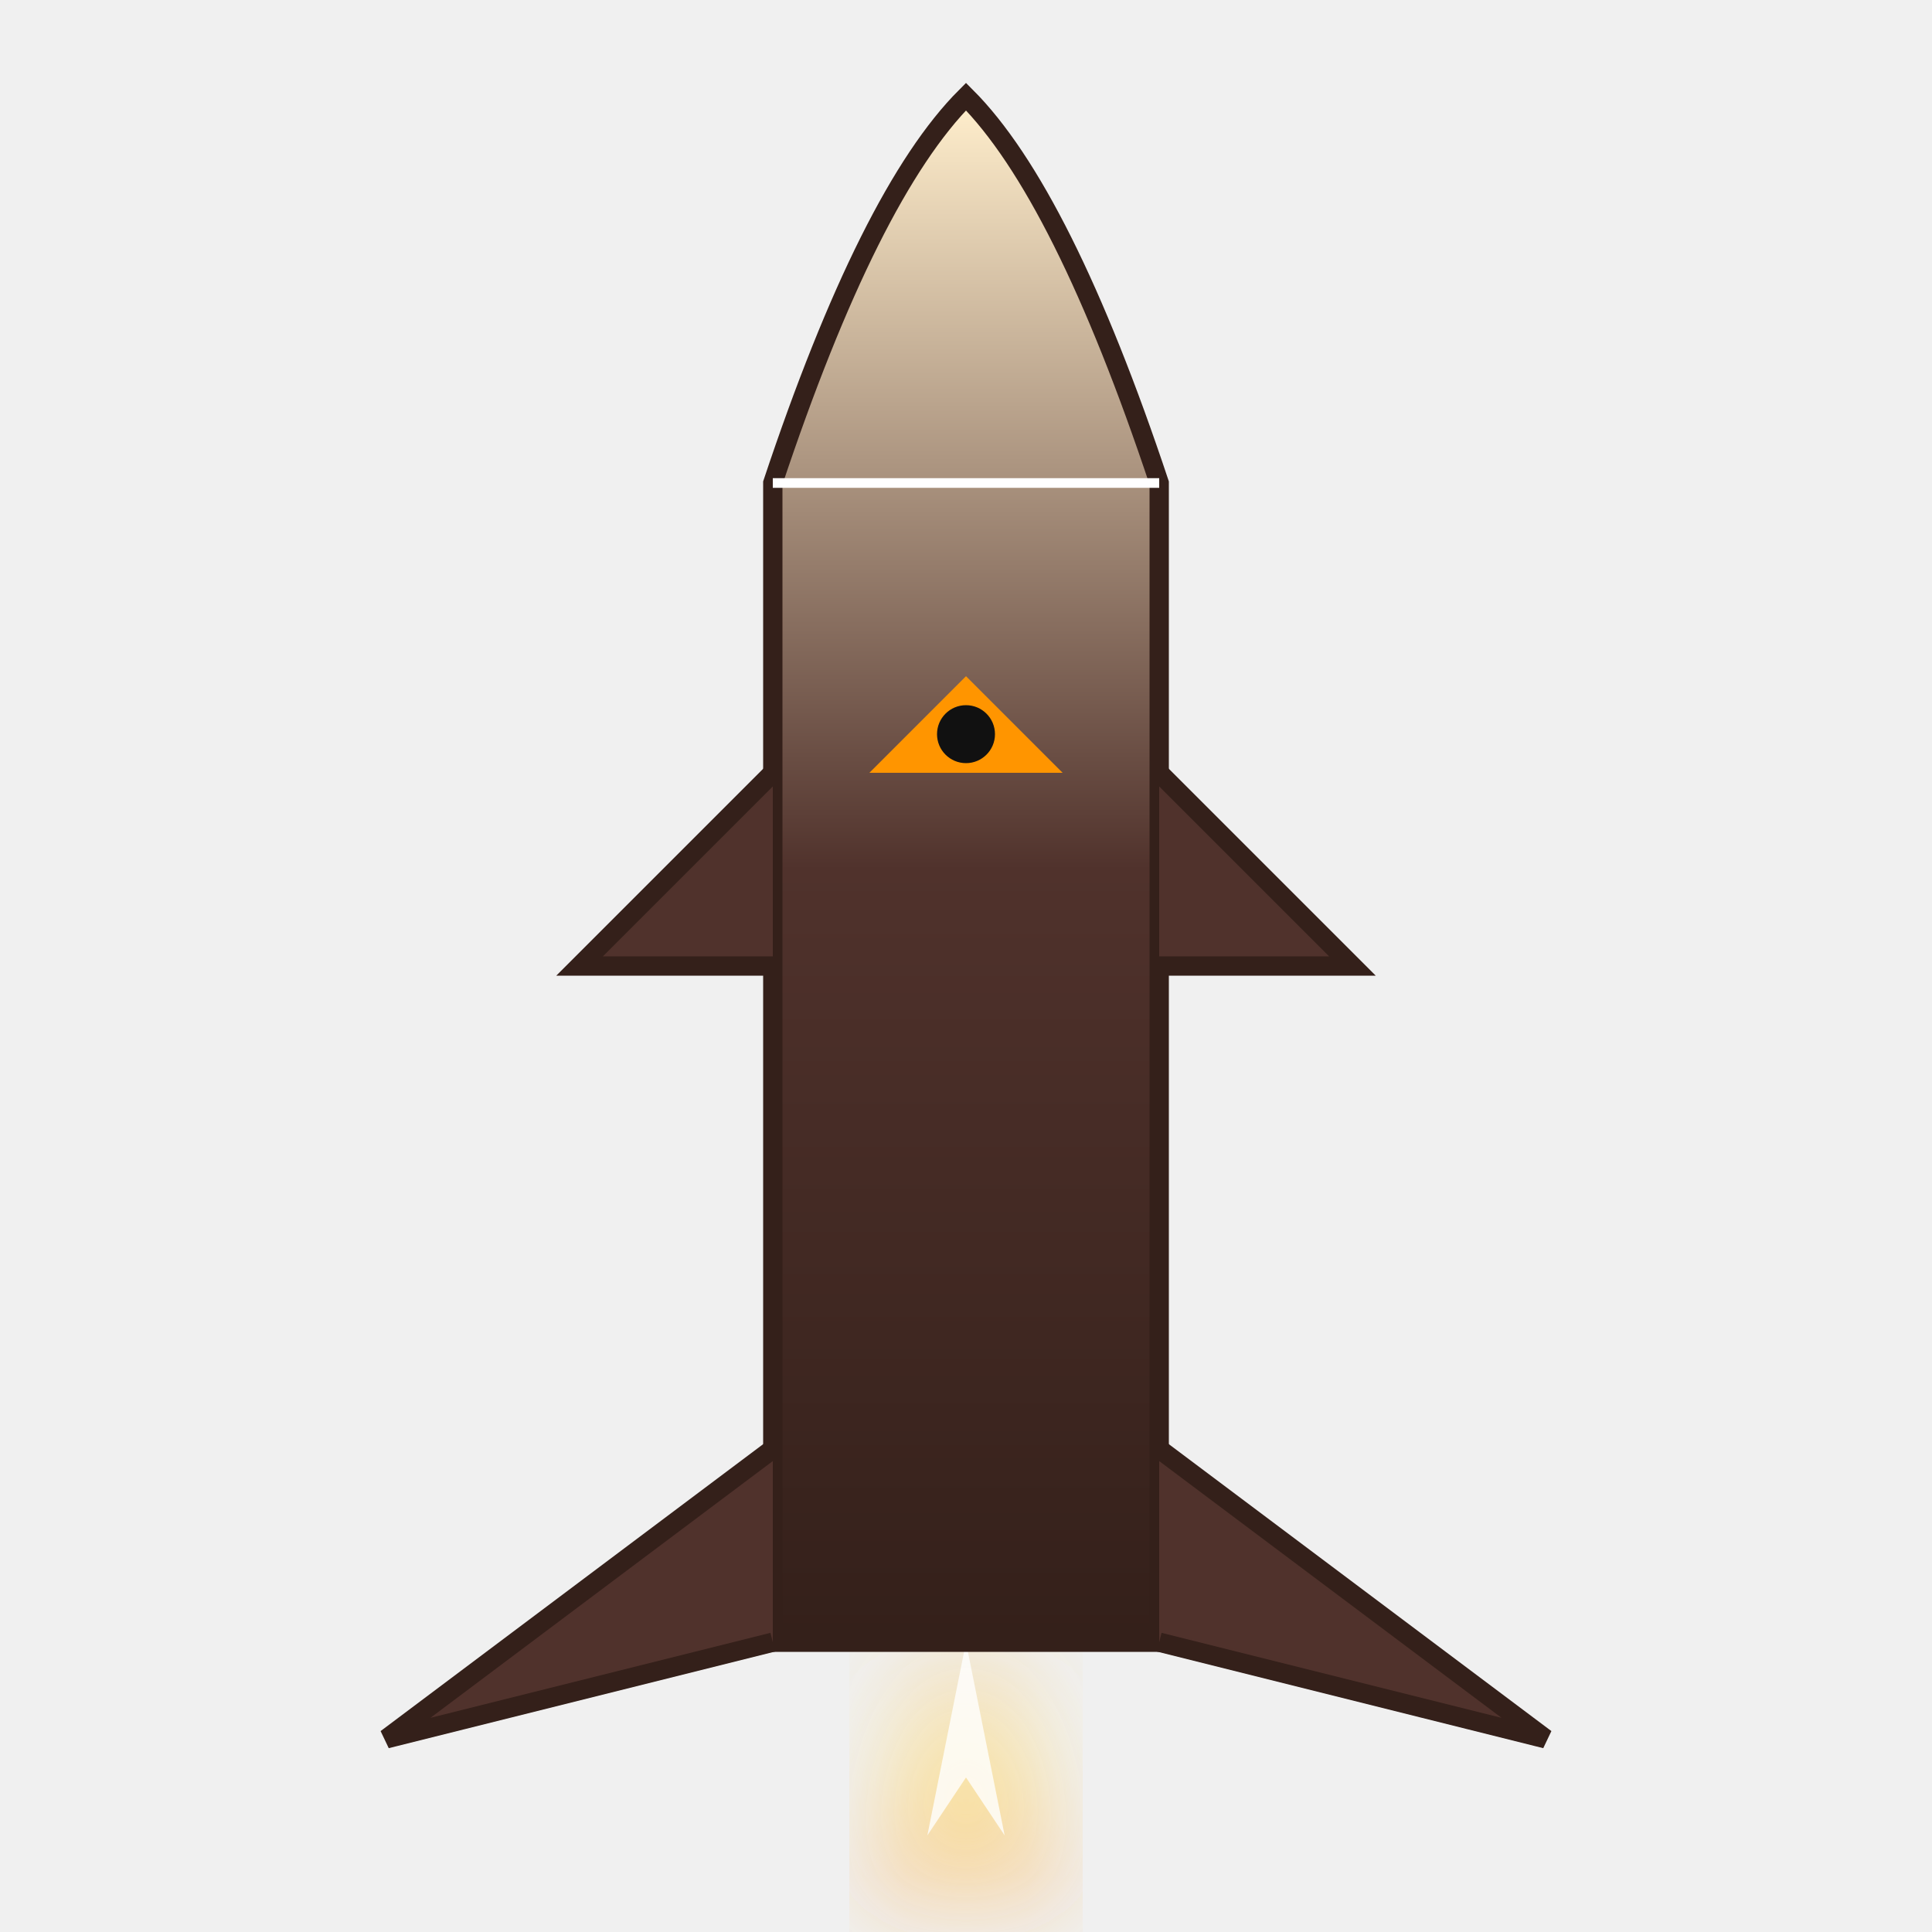
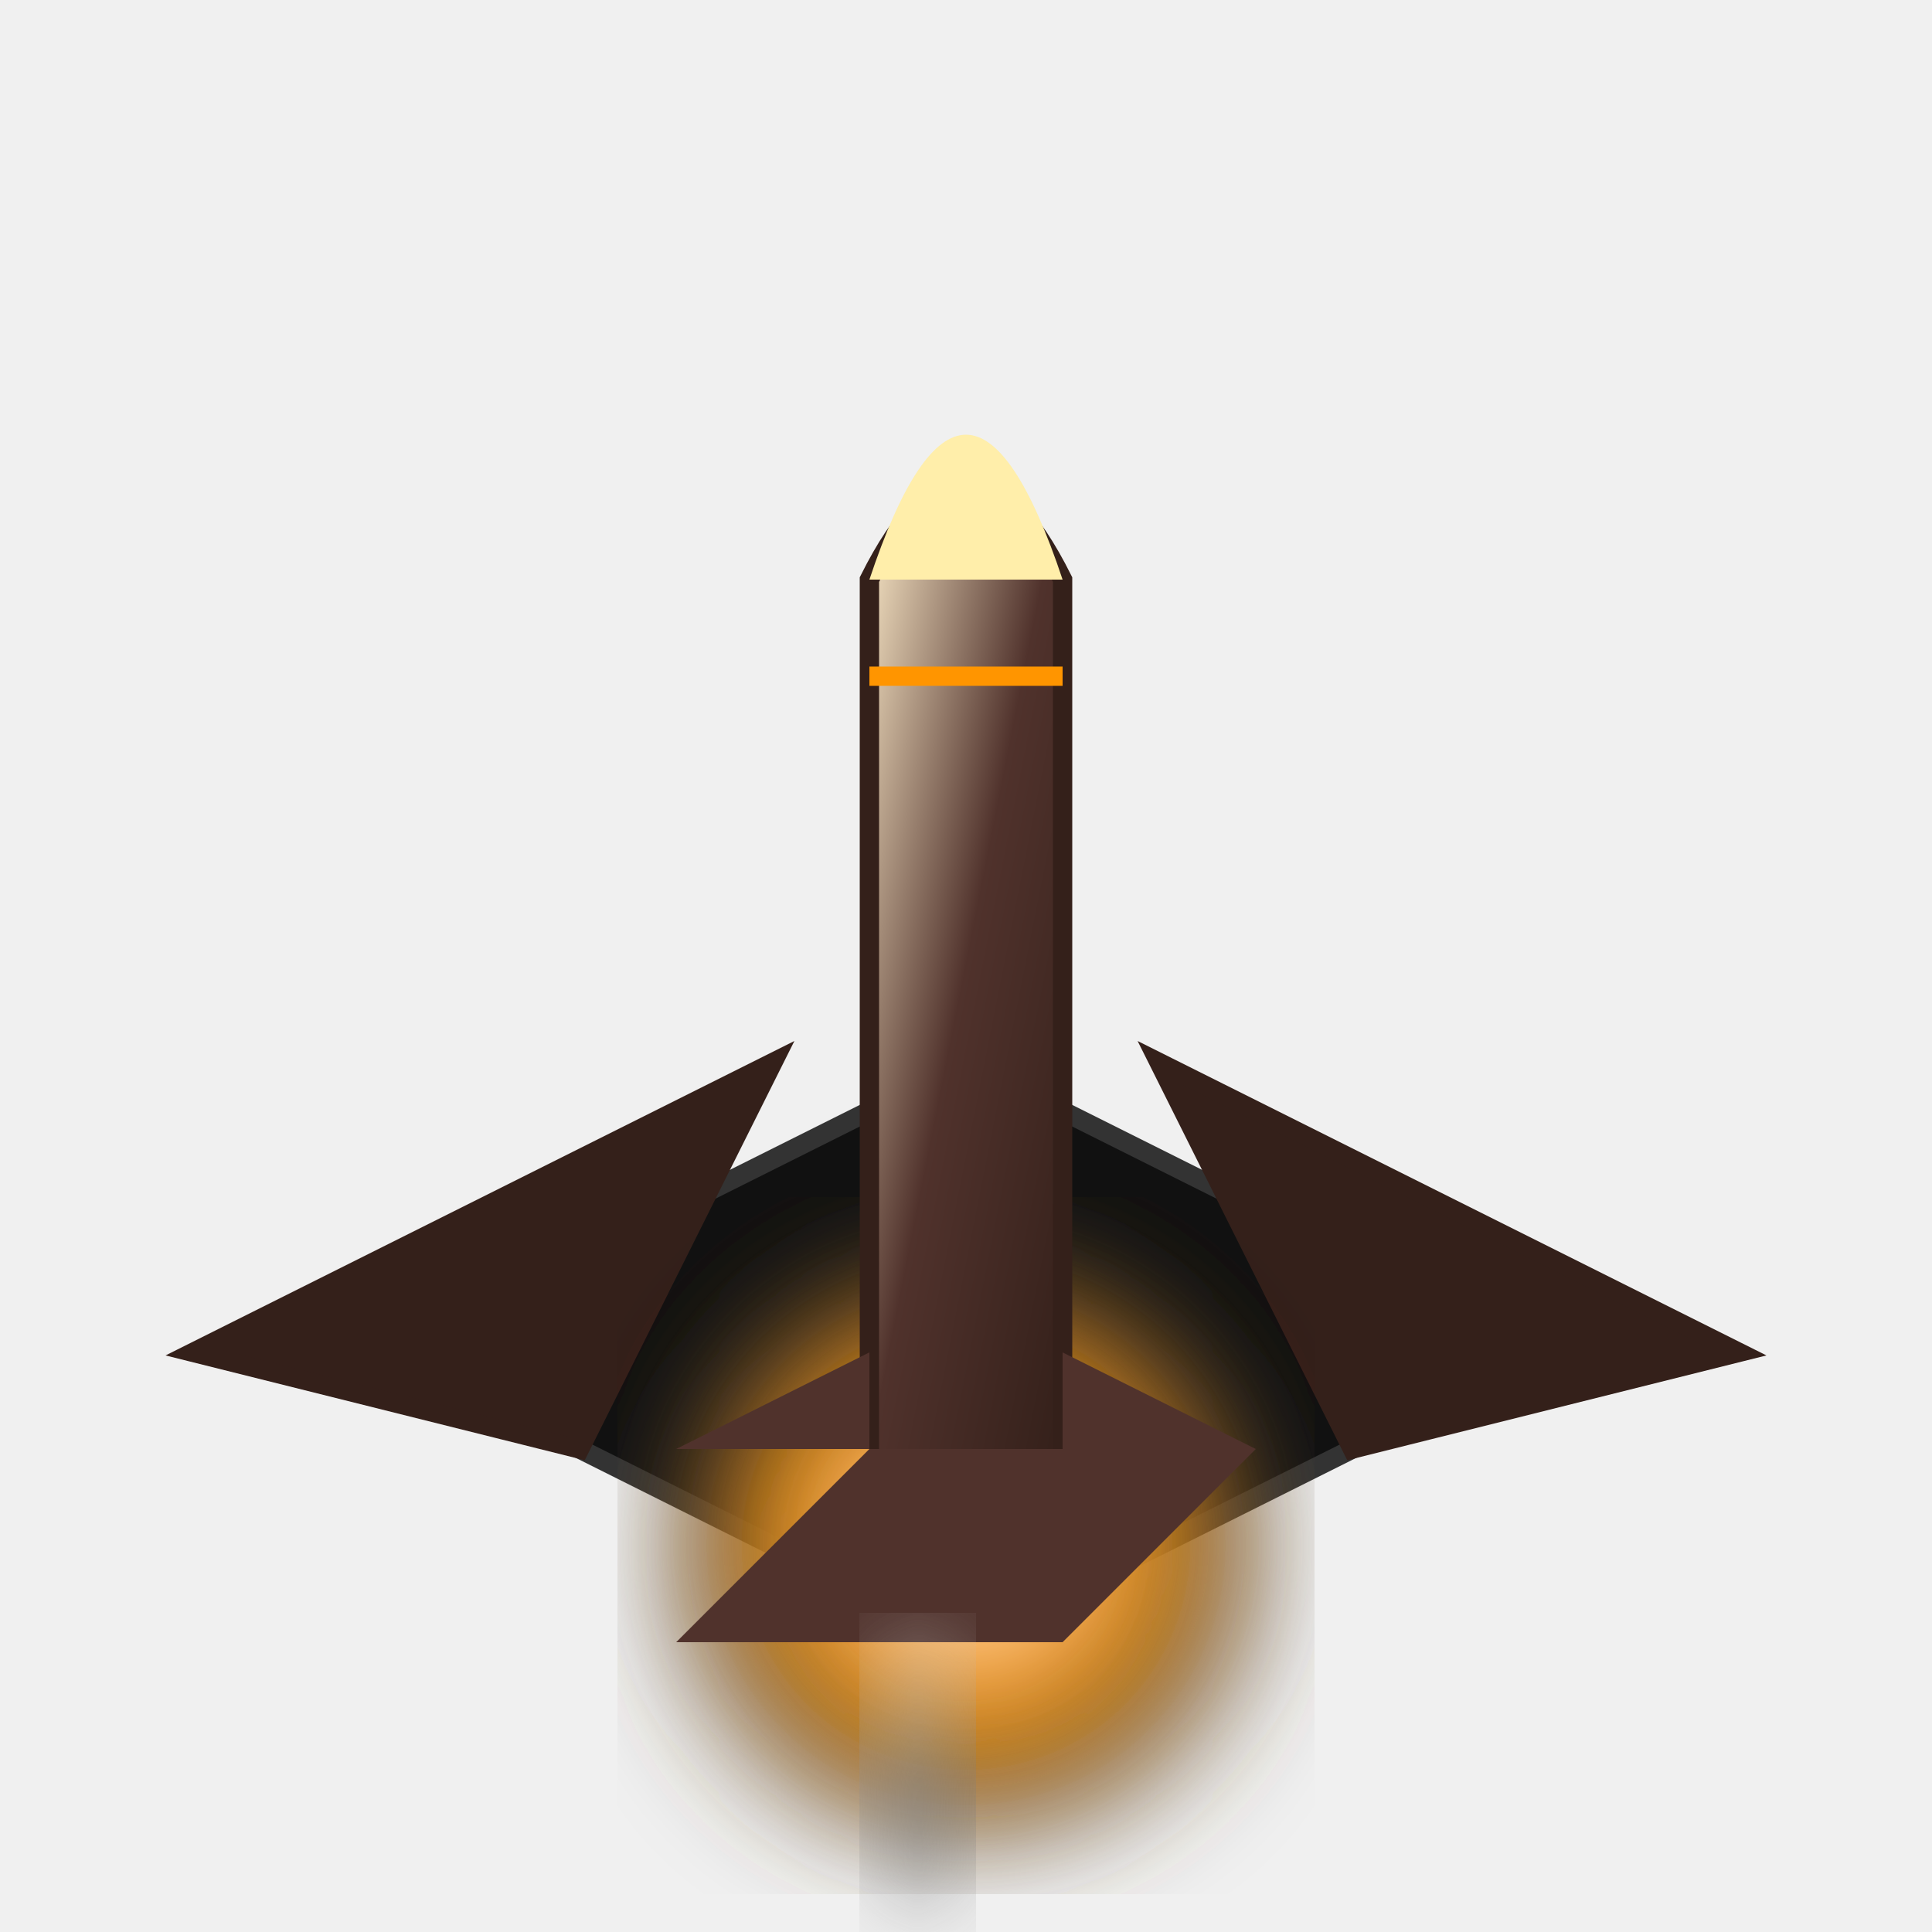
<svg xmlns="http://www.w3.org/2000/svg" viewBox="0 0 100 100">
  <defs>
-     <radialGradient id="flame" cx="50%" cy="50%" r="50%">
+     <radialGradient id="blast" cx="50%" cy="50%" r="50%">
      <stop offset="0%" stop-color="#fff" />
-       <stop offset="50%" stop-color="#ffcc00" />
-       <stop offset="100%" stop-color="#ff4400" />
+       <stop offset="50%" stop-color="#ff9900" />
+       <stop offset="100%" stop-color="#333" />
    </radialGradient>
-     <linearGradient id="bodyGradRed" x1="0%" y1="0%" x2="0%" y2="100%">
+     <linearGradient id="bodyGradRed" x1="0%" y1="0%" x2="100%" y2="100%">
      <stop offset="0%" stop-color="#ffeecc" />
      <stop offset="50%" stop-color="#50322c" />
      <stop offset="100%" stop-color="#34201a" />
    </linearGradient>
-     <filter id="blurFlame">
+     <filter id="blurBlast">
      <feGaussianBlur stdDeviation="3" />
    </filter>
  </defs>
  <g>
-     <path d="M50 85 L45 100 L50 95 L55 100 L50 85" fill="url(#flame)" filter="url(#blurFlame)" />
-     <path d="M50 85 L48 95 L50 92 L52 95 L50 85" fill="#fff" opacity="0.8" />
-     <path d="M50 5 Q55 10, 60 25 L60 85 L40 85 L40 25 Q45 10, 50 5 Z" fill="url(#bodyGradRed)" stroke="#34201a" />
-     <path d="M40 75 L20 90 L40 85" fill="#50322c" stroke="#34201a" />
-     <path d="M60 75 L80 90 L60 85" fill="#50322c" stroke="#34201a" />
-     <path d="M40 40 L30 50 L40 50" fill="#50322c" stroke="#34201a" />
-     <path d="M60 40 L70 50 L60 50" fill="#50322c" stroke="#34201a" />
-     <path d="M40 25 L60 25" stroke="#FFFFFF" stroke-width="0.5" />
-     <path d="M50 35 L55 40 L45 40 Z" fill="#ff9500" />
-     <circle cx="50" cy="38" r="1.5" fill="#111" />
+     <path d="M20 70 L50 85 L80 70 L50 55 Z" fill="#111" stroke="#333" />
+     <path d="M10 70 L40 55 L30 75 Z" fill="#34201a" stroke="#34201a" />
+     <path d="M90 70 L60 55 L70 75 Z" fill="#34201a" stroke="#34201a" />
+     <circle cx="50" cy="80" r="15" fill="url(#blast)" filter="url(#blurBlast)" />
+     <path d="M45 75 L45 30 Q50 20, 55 30 L55 75" fill="url(#bodyGradRed)" stroke="#34201a" />
+     <path d="M45 75 L35 85 L55 85 L65 75" fill="#50322c" />
+     <path d="M45 70 L35 75 L45 75" fill="#50322c" />
+     <path d="M55 70 L65 75 L55 75" fill="#50322c" />
+     <path d="M45 30 Q50 15, 55 30" fill="#ffeeaa" />
+     <path d="M45 35 L55 35" stroke="#ff9500" stroke-width="1" />
+     <path d="M50 85 Q40 95, 50 100" stroke="#fff" stroke-width="5" stroke-opacity="0.5" filter="url(#blurBlast)" />
  </g>
</svg>
